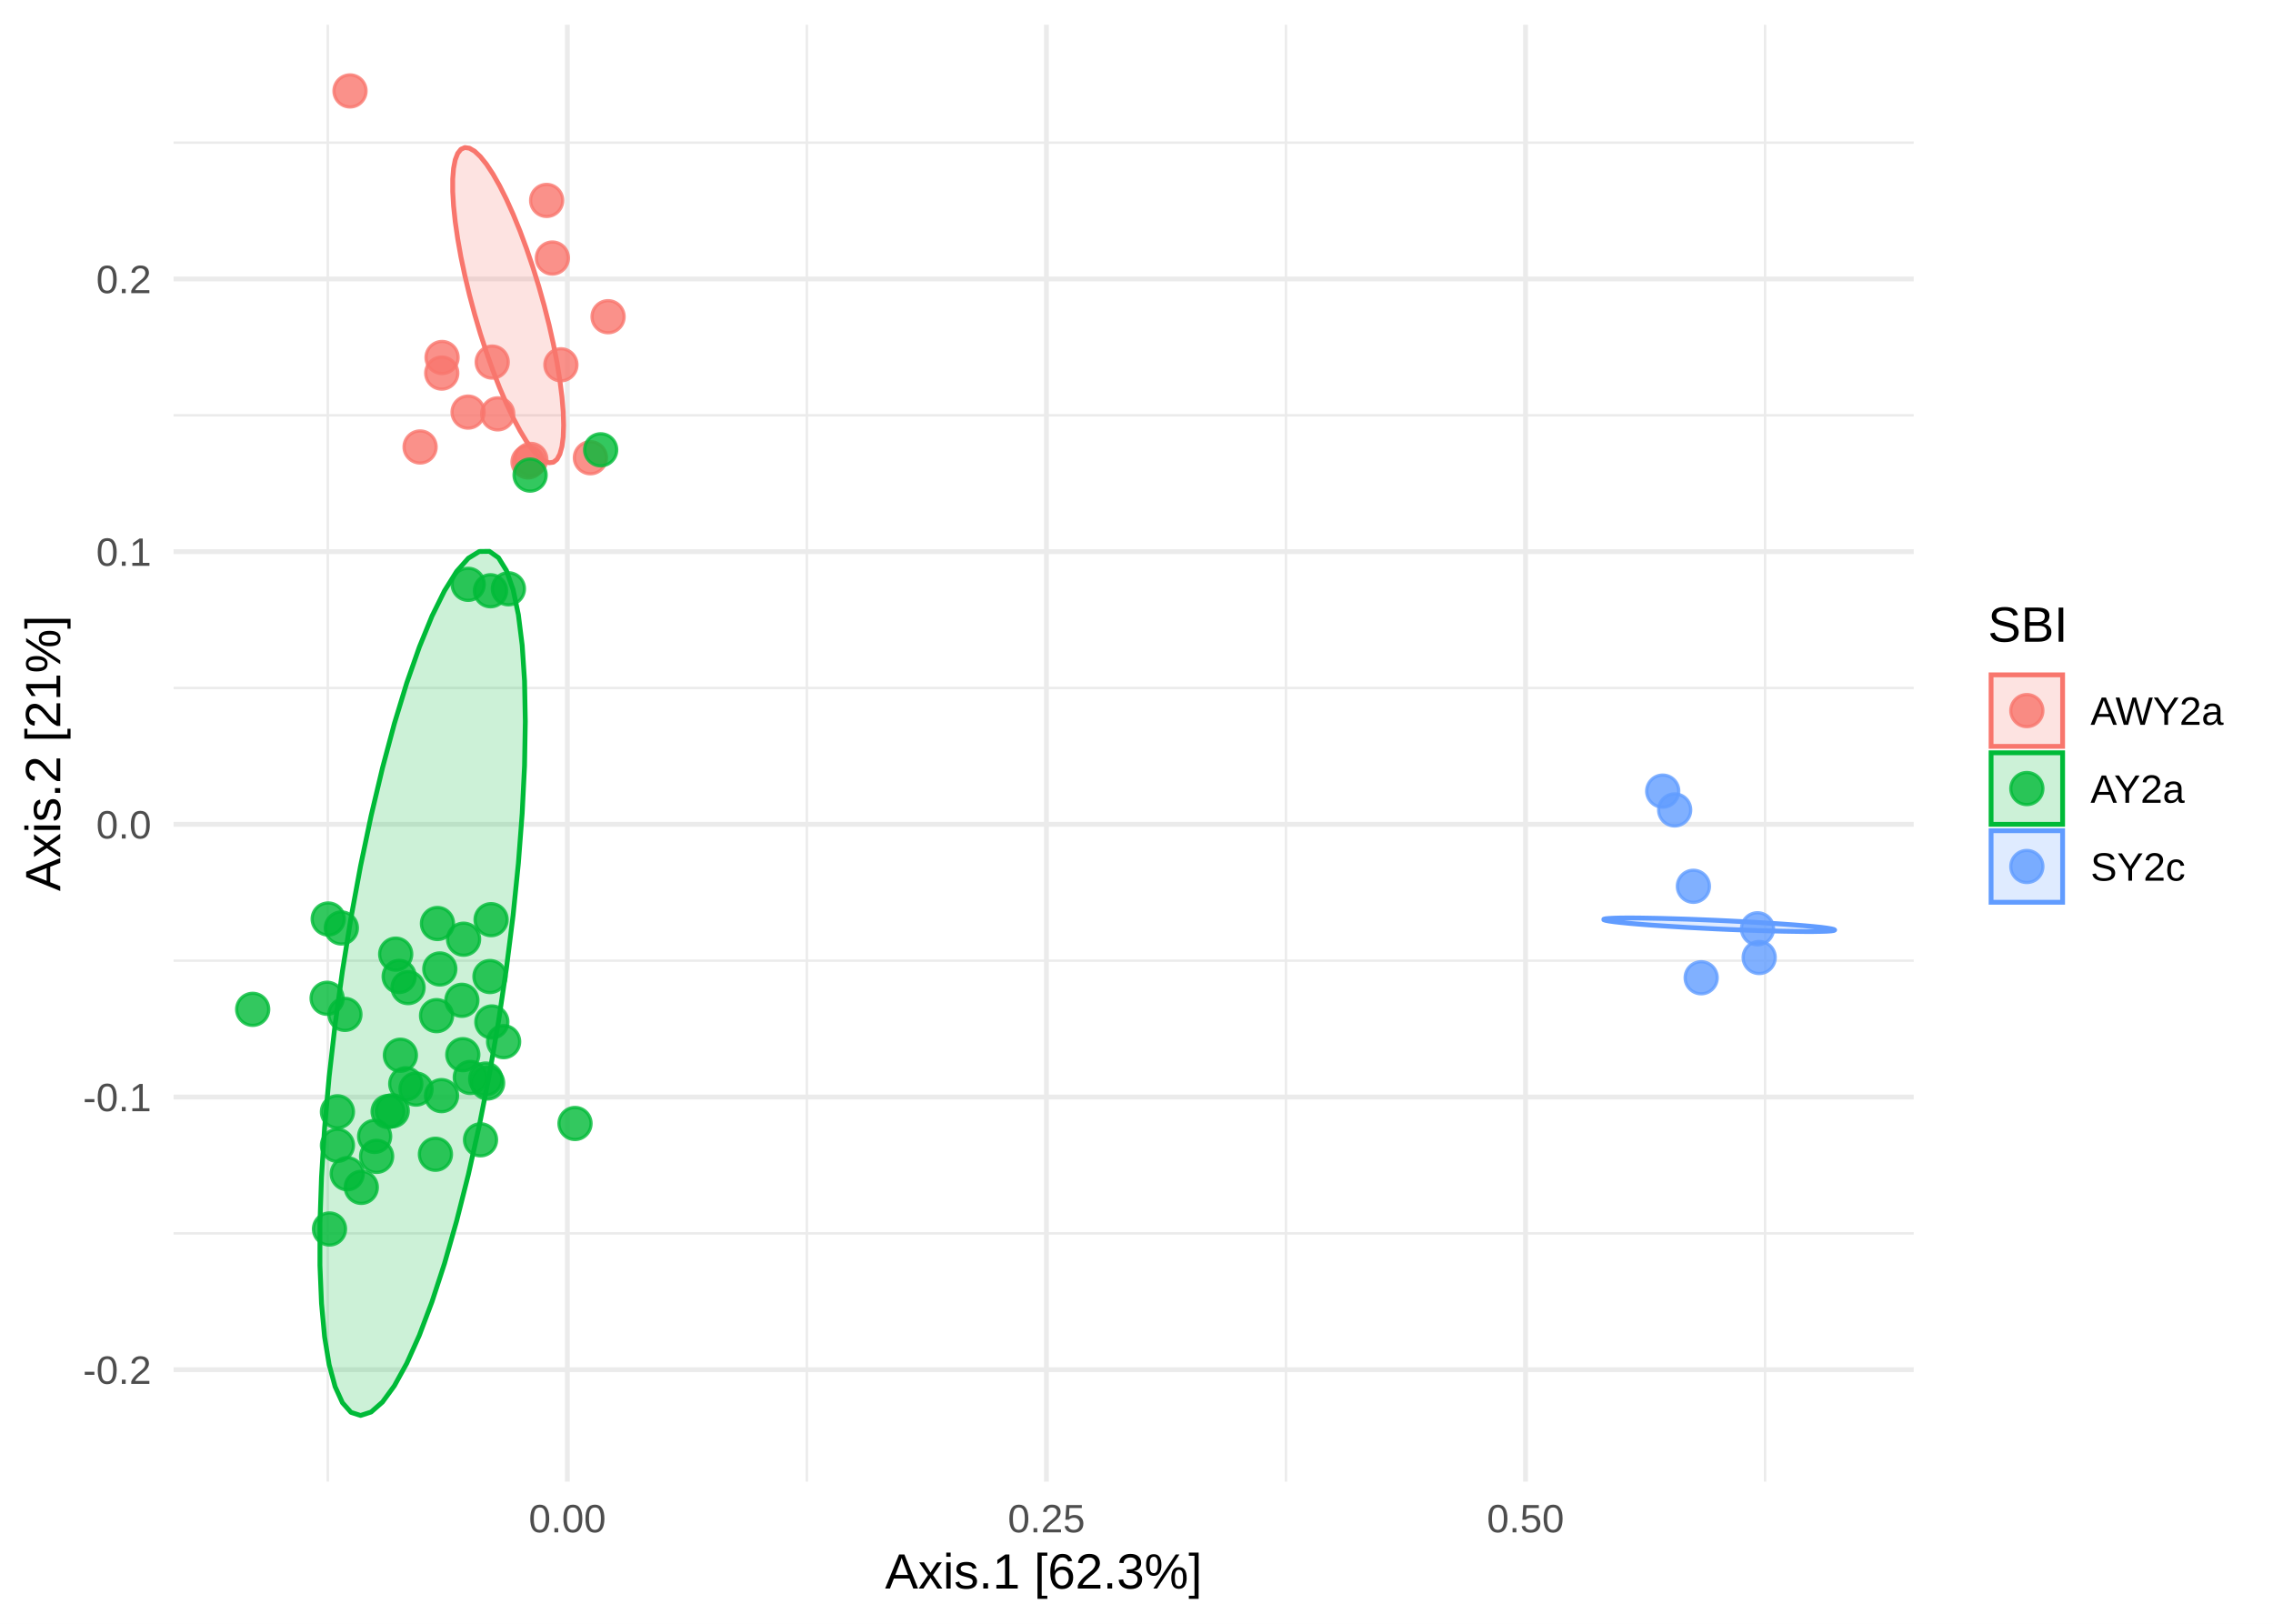
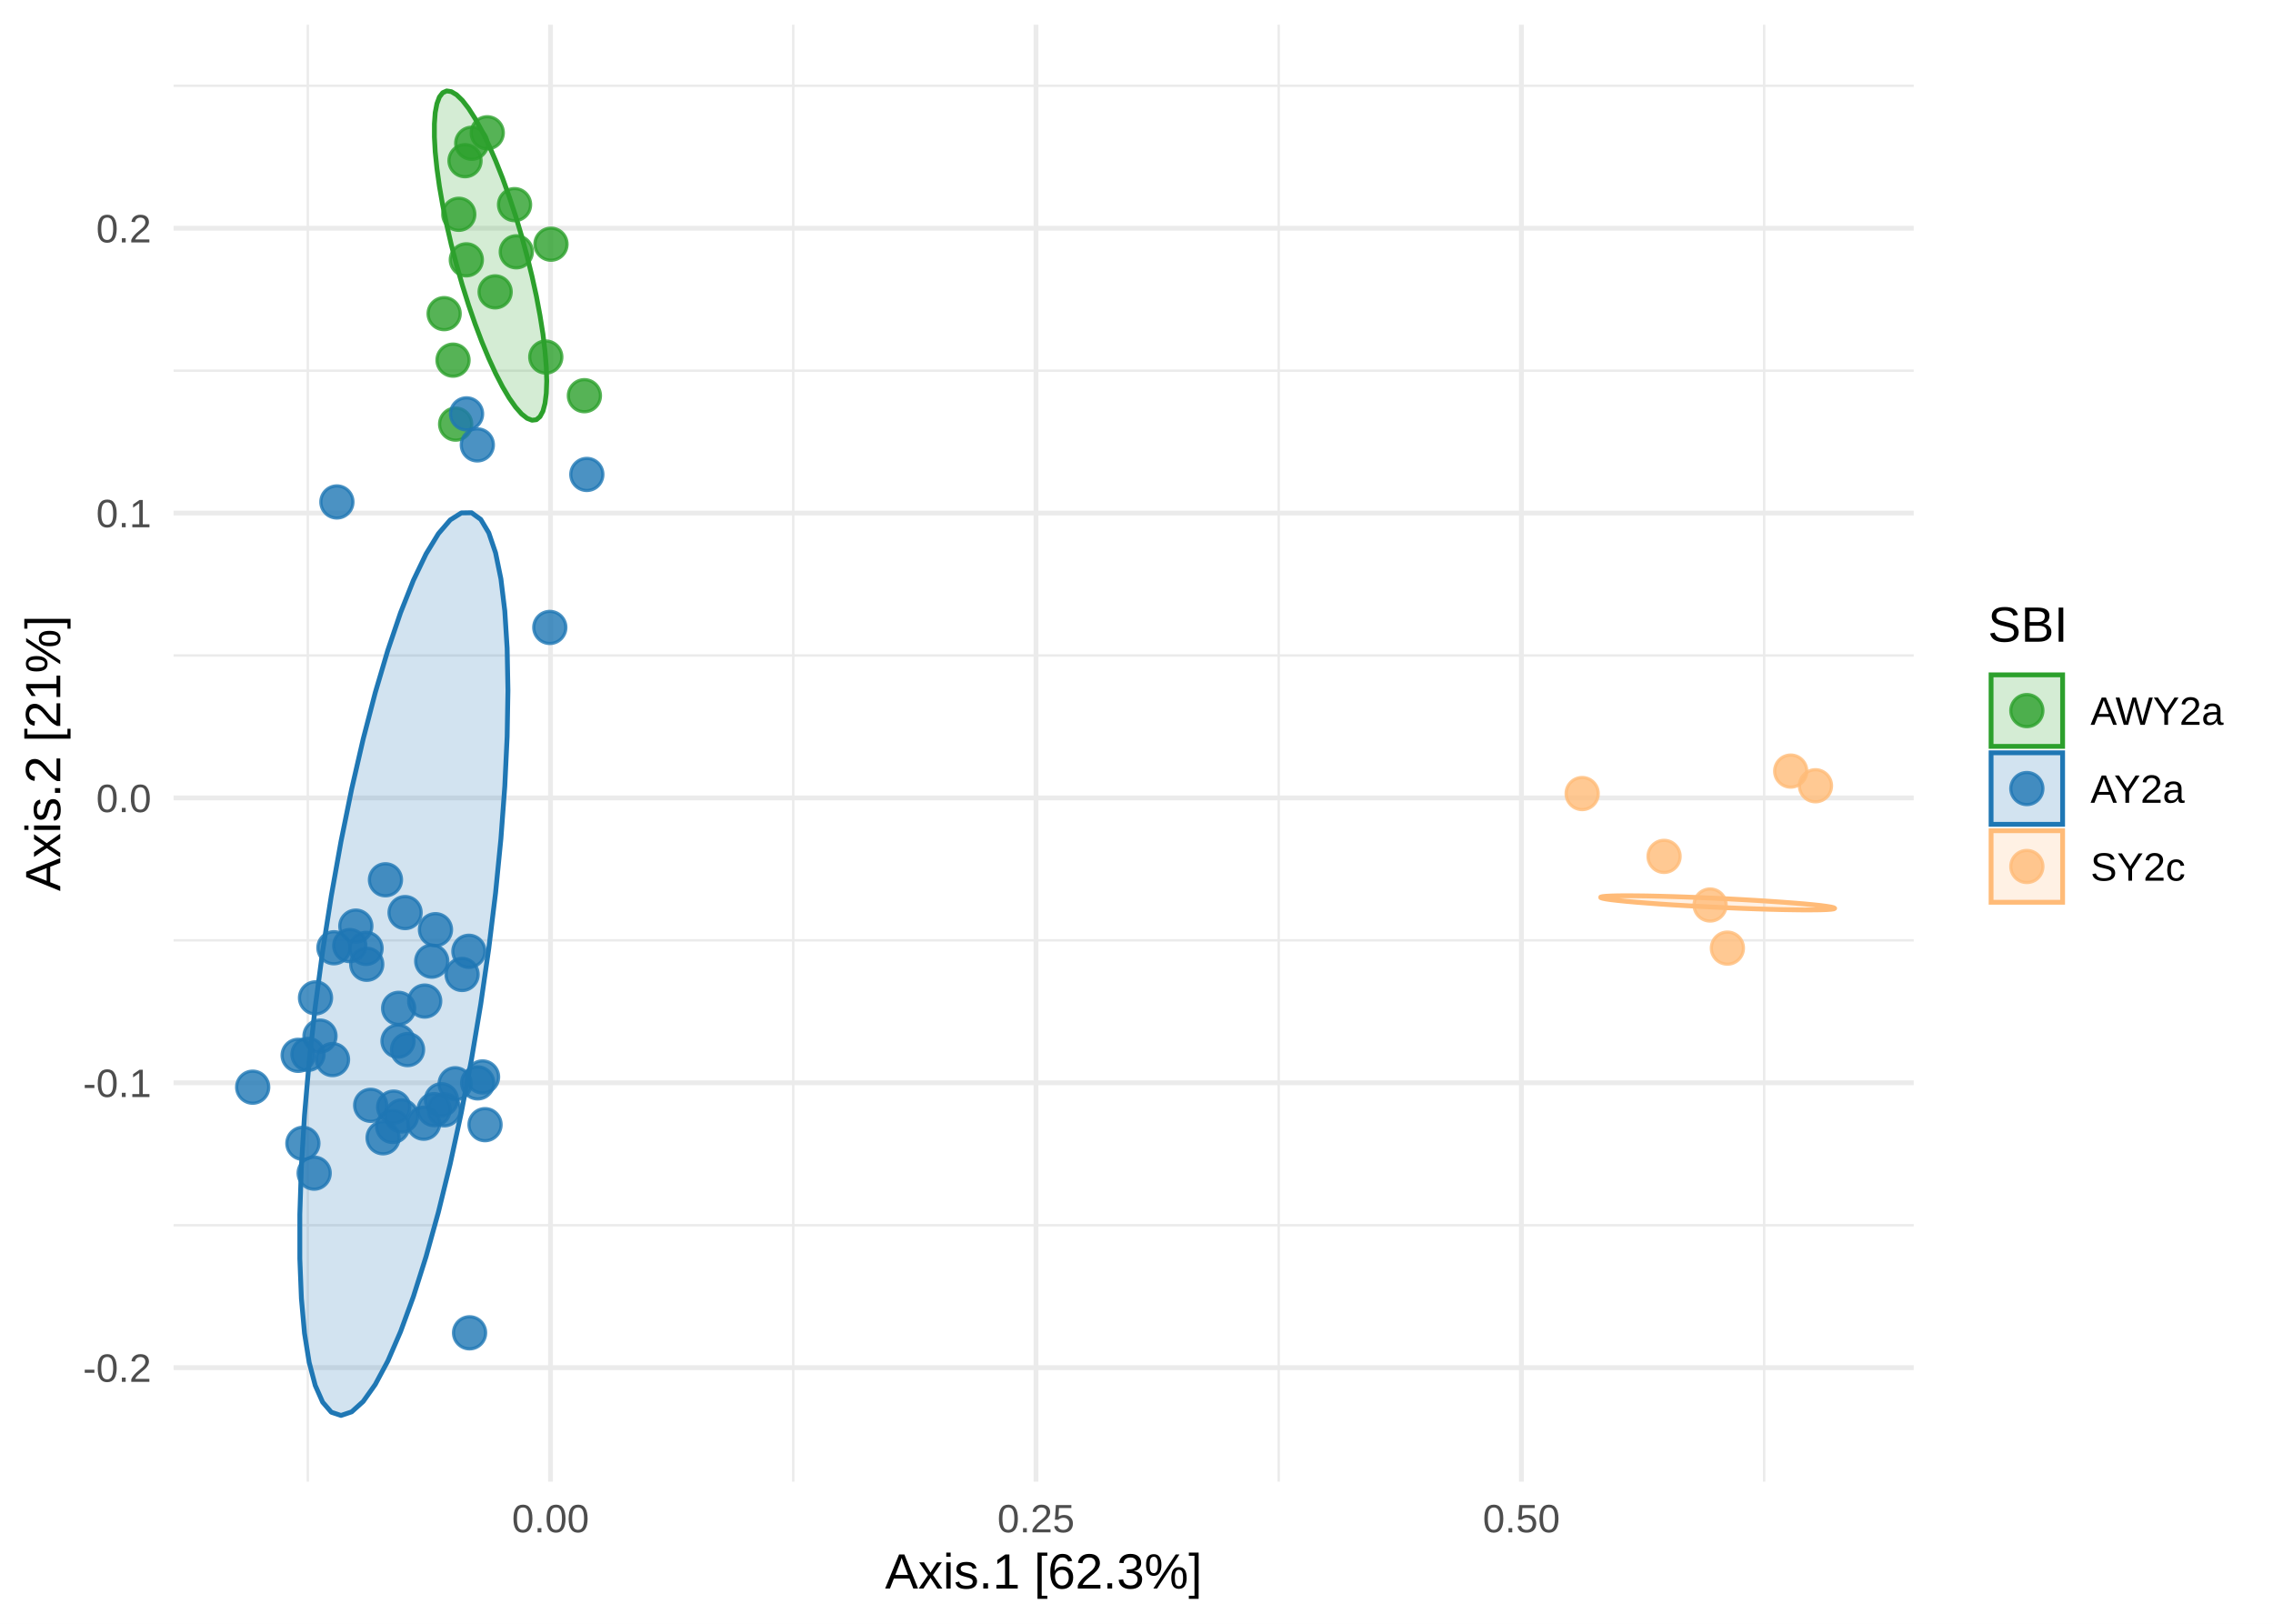
<svg xmlns="http://www.w3.org/2000/svg" width="504.00pt" height="360.00pt" viewBox="0 0 504.00 360.00">
  <g class="svglite">
    <defs>
      <style type="text/css">
    .svglite line, .svglite polyline, .svglite polygon, .svglite path, .svglite rect, .svglite circle {
      fill: none;
      stroke: #000000;
      stroke-linecap: round;
      stroke-linejoin: round;
      stroke-miterlimit: 10.00;
    }
    .svglite text {
      white-space: pre;
    }
    .svglite g.glyphgroup path {
      fill: inherit;
      stroke: none;
    }
  </style>
    </defs>
    <rect width="100%" height="100%" style="stroke: none; fill: #FFFFFF;" />
    <defs>
      <clipPath id="cpMC4wMHw1MDQuMDB8MC4wMHwzNjAuMDA=">
        <rect x="0.00" y="0.00" width="504.00" height="360.00" />
      </clipPath>
    </defs>
    <g clip-path="url(#cpMC4wMHw1MDQuMDB8MC4wMHwzNjAuMDA=)">
      <rect x="0.00" y="0.00" width="504.00" height="360.00" style="stroke-width: 1.07; stroke: none; fill: #FFFFFF;" />
    </g>
    <defs>
      <clipPath id="cpMzguNDl8NDI0LjM0fDUuNDh8MzI4LjUw">
        <rect x="38.49" y="5.48" width="385.86" height="323.02" />
      </clipPath>
    </defs>
    <g clip-path="url(#cpMzguNDl8NDI0LjM0fDUuNDh8MzI4LjUw)">
-       <polyline points="38.49,273.45 424.34,273.45 " style="stroke-width: 0.53; stroke: #EBEBEB; stroke-linecap: butt;" />
-       <polyline points="38.49,212.99 424.34,212.99 " style="stroke-width: 0.53; stroke: #EBEBEB; stroke-linecap: butt;" />
-       <polyline points="38.49,152.53 424.34,152.53 " style="stroke-width: 0.53; stroke: #EBEBEB; stroke-linecap: butt;" />
-       <polyline points="38.49,92.08 424.34,92.08 " style="stroke-width: 0.53; stroke: #EBEBEB; stroke-linecap: butt;" />
-       <polyline points="38.49,31.62 424.34,31.62 " style="stroke-width: 0.53; stroke: #EBEBEB; stroke-linecap: butt;" />
-       <polyline points="72.68,328.50 72.68,5.48 " style="stroke-width: 0.53; stroke: #EBEBEB; stroke-linecap: butt;" />
-       <polyline points="178.91,328.50 178.91,5.48 " style="stroke-width: 0.53; stroke: #EBEBEB; stroke-linecap: butt;" />
-       <polyline points="285.14,328.50 285.14,5.48 " style="stroke-width: 0.53; stroke: #EBEBEB; stroke-linecap: butt;" />
-       <polyline points="391.37,328.50 391.37,5.48 " style="stroke-width: 0.53; stroke: #EBEBEB; stroke-linecap: butt;" />
-       <polyline points="38.49,303.67 424.34,303.67 " style="stroke-width: 1.07; stroke: #EBEBEB; stroke-linecap: butt;" />
-       <polyline points="38.49,243.22 424.34,243.22 " style="stroke-width: 1.07; stroke: #EBEBEB; stroke-linecap: butt;" />
-       <polyline points="38.49,182.76 424.34,182.76 " style="stroke-width: 1.07; stroke: #EBEBEB; stroke-linecap: butt;" />
-       <polyline points="38.49,122.30 424.34,122.30 " style="stroke-width: 1.07; stroke: #EBEBEB; stroke-linecap: butt;" />
-       <polyline points="38.49,61.85 424.34,61.85 " style="stroke-width: 1.07; stroke: #EBEBEB; stroke-linecap: butt;" />
-       <polyline points="125.80,328.50 125.80,5.48 " style="stroke-width: 1.07; stroke: #EBEBEB; stroke-linecap: butt;" />
-       <polyline points="232.03,328.50 232.03,5.48 " style="stroke-width: 1.07; stroke: #EBEBEB; stroke-linecap: butt;" />
-       <polyline points="338.26,328.50 338.26,5.48 " style="stroke-width: 1.07; stroke: #EBEBEB; stroke-linecap: butt;" />
-       <circle cx="97.95" cy="82.72" r="3.56" style="stroke-width: 0.71; stroke: #F8766D; stroke-opacity: 0.80; fill: #F8766D; fill-opacity: 0.80;" />
-       <circle cx="88.51" cy="216.49" r="3.56" style="stroke-width: 0.71; stroke: #00BA38; stroke-opacity: 0.80; fill: #00BA38; fill-opacity: 0.80;" />
-       <circle cx="74.82" cy="253.94" r="3.56" style="stroke-width: 0.71; stroke: #00BA38; stroke-opacity: 0.80; fill: #00BA38; fill-opacity: 0.80;" />
-       <circle cx="89.97" cy="240.29" r="3.56" style="stroke-width: 0.71; stroke: #00BA38; stroke-opacity: 0.80; fill: #00BA38; fill-opacity: 0.80;" />
-       <circle cx="72.77" cy="203.75" r="3.56" style="stroke-width: 0.71; stroke: #00BA38; stroke-opacity: 0.80; fill: #00BA38; fill-opacity: 0.80;" />
-       <circle cx="90.48" cy="218.96" r="3.56" style="stroke-width: 0.71; stroke: #00BA38; stroke-opacity: 0.80; fill: #00BA38; fill-opacity: 0.80;" />
-       <circle cx="93.15" cy="99.10" r="3.56" style="stroke-width: 0.71; stroke: #F8766D; stroke-opacity: 0.80; fill: #F8766D; fill-opacity: 0.80;" />
-       <circle cx="92.25" cy="241.46" r="3.56" style="stroke-width: 0.71; stroke: #00BA38; stroke-opacity: 0.80; fill: #00BA38; fill-opacity: 0.80;" />
-       <circle cx="111.67" cy="230.95" r="3.56" style="stroke-width: 0.71; stroke: #00BA38; stroke-opacity: 0.80; fill: #00BA38; fill-opacity: 0.80;" />
-       <circle cx="83.07" cy="251.95" r="3.56" style="stroke-width: 0.71; stroke: #00BA38; stroke-opacity: 0.80; fill: #00BA38; fill-opacity: 0.80;" />
-       <circle cx="109.14" cy="80.28" r="3.56" style="stroke-width: 0.71; stroke: #F8766D; stroke-opacity: 0.80; fill: #F8766D; fill-opacity: 0.80;" />
-       <circle cx="77.61" cy="20.16" r="3.56" style="stroke-width: 0.71; stroke: #F8766D; stroke-opacity: 0.80; fill: #F8766D; fill-opacity: 0.80;" />
-       <circle cx="122.48" cy="57.21" r="3.56" style="stroke-width: 0.71; stroke: #F8766D; stroke-opacity: 0.80; fill: #F8766D; fill-opacity: 0.80;" />
-       <circle cx="110.36" cy="91.76" r="3.56" style="stroke-width: 0.71; stroke: #F8766D; stroke-opacity: 0.80; fill: #F8766D; fill-opacity: 0.80;" />
-       <circle cx="130.91" cy="101.49" r="3.56" style="stroke-width: 0.71; stroke: #F8766D; stroke-opacity: 0.80; fill: #F8766D; fill-opacity: 0.80;" />
-       <circle cx="121.21" cy="44.44" r="3.56" style="stroke-width: 0.71; stroke: #F8766D; stroke-opacity: 0.80; fill: #F8766D; fill-opacity: 0.80;" />
-       <circle cx="134.83" cy="70.22" r="3.56" style="stroke-width: 0.71; stroke: #F8766D; stroke-opacity: 0.80; fill: #F8766D; fill-opacity: 0.80;" />
-       <circle cx="103.79" cy="91.37" r="3.56" style="stroke-width: 0.71; stroke: #F8766D; stroke-opacity: 0.80; fill: #F8766D; fill-opacity: 0.80;" />
-       <circle cx="97.90" cy="242.91" r="3.56" style="stroke-width: 0.71; stroke: #00BA38; stroke-opacity: 0.80; fill: #00BA38; fill-opacity: 0.80;" />
-       <circle cx="117.08" cy="102.41" r="3.56" style="stroke-width: 0.71; stroke: #F8766D; stroke-opacity: 0.80; fill: #F8766D; fill-opacity: 0.80;" />
-       <circle cx="104.28" cy="238.88" r="3.56" style="stroke-width: 0.71; stroke: #00BA38; stroke-opacity: 0.80; fill: #00BA38; fill-opacity: 0.80;" />
-       <circle cx="86.97" cy="246.28" r="3.56" style="stroke-width: 0.71; stroke: #00BA38; stroke-opacity: 0.80; fill: #00BA38; fill-opacity: 0.80;" />
-       <circle cx="80.11" cy="263.25" r="3.56" style="stroke-width: 0.71; stroke: #00BA38; stroke-opacity: 0.80; fill: #00BA38; fill-opacity: 0.80;" />
-       <circle cx="56.03" cy="223.78" r="3.56" style="stroke-width: 0.71; stroke: #00BA38; stroke-opacity: 0.80; fill: #00BA38; fill-opacity: 0.80;" />
-       <circle cx="83.51" cy="256.38" r="3.56" style="stroke-width: 0.71; stroke: #00BA38; stroke-opacity: 0.80; fill: #00BA38; fill-opacity: 0.80;" />
-       <circle cx="107.70" cy="239.24" r="3.56" style="stroke-width: 0.71; stroke: #00BA38; stroke-opacity: 0.80; fill: #00BA38; fill-opacity: 0.80;" />
-       <circle cx="97.52" cy="214.83" r="3.56" style="stroke-width: 0.71; stroke: #00BA38; stroke-opacity: 0.80; fill: #00BA38; fill-opacity: 0.80;" />
-       <circle cx="106.55" cy="252.71" r="3.56" style="stroke-width: 0.71; stroke: #00BA38; stroke-opacity: 0.80; fill: #00BA38; fill-opacity: 0.80;" />
-       <circle cx="87.74" cy="211.54" r="3.56" style="stroke-width: 0.71; stroke: #00BA38; stroke-opacity: 0.80; fill: #00BA38; fill-opacity: 0.80;" />
-       <circle cx="117.70" cy="101.86" r="3.56" style="stroke-width: 0.71; stroke: #F8766D; stroke-opacity: 0.80; fill: #F8766D; fill-opacity: 0.80;" />
-       <circle cx="75.69" cy="205.74" r="3.56" style="stroke-width: 0.71; stroke: #00BA38; stroke-opacity: 0.80; fill: #00BA38; fill-opacity: 0.80;" />
-       <circle cx="102.62" cy="233.83" r="3.56" style="stroke-width: 0.71; stroke: #00BA38; stroke-opacity: 0.80; fill: #00BA38; fill-opacity: 0.80;" />
-       <circle cx="76.99" cy="260.23" r="3.56" style="stroke-width: 0.71; stroke: #00BA38; stroke-opacity: 0.80; fill: #00BA38; fill-opacity: 0.80;" />
-       <circle cx="127.50" cy="249.09" r="3.56" style="stroke-width: 0.71; stroke: #00BA38; stroke-opacity: 0.80; fill: #00BA38; fill-opacity: 0.80;" />
-       <circle cx="86.06" cy="246.44" r="3.56" style="stroke-width: 0.71; stroke: #00BA38; stroke-opacity: 0.80; fill: #00BA38; fill-opacity: 0.80;" />
-       <circle cx="102.79" cy="208.23" r="3.56" style="stroke-width: 0.71; stroke: #00BA38; stroke-opacity: 0.80; fill: #00BA38; fill-opacity: 0.80;" />
-       <circle cx="73.06" cy="272.48" r="3.56" style="stroke-width: 0.71; stroke: #00BA38; stroke-opacity: 0.80; fill: #00BA38; fill-opacity: 0.80;" />
-       <circle cx="124.37" cy="80.88" r="3.56" style="stroke-width: 0.71; stroke: #F8766D; stroke-opacity: 0.80; fill: #F8766D; fill-opacity: 0.80;" />
-       <circle cx="133.19" cy="99.73" r="3.56" style="stroke-width: 0.71; stroke: #00BA38; stroke-opacity: 0.80; fill: #00BA38; fill-opacity: 0.80;" />
-       <circle cx="103.81" cy="129.55" r="3.56" style="stroke-width: 0.71; stroke: #00BA38; stroke-opacity: 0.80; fill: #00BA38; fill-opacity: 0.80;" />
-       <circle cx="117.54" cy="105.33" r="3.56" style="stroke-width: 0.71; stroke: #00BA38; stroke-opacity: 0.80; fill: #00BA38; fill-opacity: 0.80;" />
-       <circle cx="108.76" cy="130.98" r="3.56" style="stroke-width: 0.71; stroke: #00BA38; stroke-opacity: 0.80; fill: #00BA38; fill-opacity: 0.80;" />
-       <circle cx="389.70" cy="205.92" r="3.56" style="stroke-width: 0.71; stroke: #619CFF; stroke-opacity: 0.80; fill: #619CFF; fill-opacity: 0.80;" />
-       <circle cx="112.73" cy="130.54" r="3.56" style="stroke-width: 0.71; stroke: #00BA38; stroke-opacity: 0.80; fill: #00BA38; fill-opacity: 0.80;" />
-       <circle cx="108.89" cy="203.90" r="3.56" style="stroke-width: 0.71; stroke: #00BA38; stroke-opacity: 0.80; fill: #00BA38; fill-opacity: 0.80;" />
-       <circle cx="377.21" cy="216.78" r="3.56" style="stroke-width: 0.71; stroke: #619CFF; stroke-opacity: 0.80; fill: #619CFF; fill-opacity: 0.80;" />
-       <circle cx="371.33" cy="179.57" r="3.56" style="stroke-width: 0.71; stroke: #619CFF; stroke-opacity: 0.80; fill: #619CFF; fill-opacity: 0.80;" />
-       <circle cx="368.68" cy="175.40" r="3.56" style="stroke-width: 0.71; stroke: #619CFF; stroke-opacity: 0.80; fill: #619CFF; fill-opacity: 0.80;" />
-       <circle cx="390.07" cy="212.29" r="3.56" style="stroke-width: 0.71; stroke: #619CFF; stroke-opacity: 0.80; fill: #619CFF; fill-opacity: 0.80;" />
-       <circle cx="375.48" cy="196.50" r="3.56" style="stroke-width: 0.71; stroke: #619CFF; stroke-opacity: 0.80; fill: #619CFF; fill-opacity: 0.80;" />
-       <circle cx="74.82" cy="246.50" r="3.56" style="stroke-width: 0.71; stroke: #00BA38; stroke-opacity: 0.80; fill: #00BA38; fill-opacity: 0.80;" />
-       <circle cx="102.41" cy="221.78" r="3.56" style="stroke-width: 0.71; stroke: #00BA38; stroke-opacity: 0.80; fill: #00BA38; fill-opacity: 0.80;" />
-       <circle cx="109.06" cy="226.58" r="3.56" style="stroke-width: 0.71; stroke: #00BA38; stroke-opacity: 0.80; fill: #00BA38; fill-opacity: 0.80;" />
-       <circle cx="97.00" cy="204.75" r="3.56" style="stroke-width: 0.71; stroke: #00BA38; stroke-opacity: 0.80; fill: #00BA38; fill-opacity: 0.80;" />
-       <circle cx="108.64" cy="216.51" r="3.56" style="stroke-width: 0.71; stroke: #00BA38; stroke-opacity: 0.80; fill: #00BA38; fill-opacity: 0.80;" />
-       <circle cx="72.53" cy="221.33" r="3.56" style="stroke-width: 0.71; stroke: #00BA38; stroke-opacity: 0.80; fill: #00BA38; fill-opacity: 0.80;" />
-       <circle cx="108.12" cy="240.11" r="3.56" style="stroke-width: 0.71; stroke: #00BA38; stroke-opacity: 0.80; fill: #00BA38; fill-opacity: 0.80;" />
-       <circle cx="96.80" cy="225.18" r="3.56" style="stroke-width: 0.71; stroke: #00BA38; stroke-opacity: 0.80; fill: #00BA38; fill-opacity: 0.80;" />
-       <circle cx="96.55" cy="255.91" r="3.56" style="stroke-width: 0.71; stroke: #00BA38; stroke-opacity: 0.80; fill: #00BA38; fill-opacity: 0.80;" />
-       <circle cx="88.78" cy="233.95" r="3.56" style="stroke-width: 0.71; stroke: #00BA38; stroke-opacity: 0.80; fill: #00BA38; fill-opacity: 0.80;" />
-       <circle cx="98.02" cy="79.26" r="3.56" style="stroke-width: 0.71; stroke: #F8766D; stroke-opacity: 0.80; fill: #F8766D; fill-opacity: 0.80;" />
-       <circle cx="76.48" cy="224.90" r="3.56" style="stroke-width: 0.71; stroke: #00BA38; stroke-opacity: 0.80; fill: #00BA38; fill-opacity: 0.80;" />
-       <polygon points="124.97,94.28 124.88,91.30 124.60,87.95 124.14,84.30 123.51,80.39 122.71,76.30 121.76,72.07 120.67,67.77 119.46,63.47 118.15,59.24 116.75,55.13 115.30,51.22 113.80,47.55 112.29,44.19 110.78,41.18 109.30,38.58 107.87,36.41 106.51,34.72 105.25,33.53 104.10,32.86 103.08,32.71 102.20,33.10 101.49,34.00 100.94,35.42 100.57,37.33 100.38,39.69 100.38,42.48 100.57,45.66 100.94,49.16 101.49,52.95 102.20,56.96 103.08,61.13 104.10,65.40 105.25,69.70 106.51,73.98 107.87,78.15 109.30,82.17 110.78,85.97 112.29,89.49 113.80,92.68 115.30,95.49 116.75,97.88 118.15,99.81 119.46,101.26 120.67,102.19 121.76,102.60 122.71,102.48 123.51,101.84 124.14,100.67 124.60,99.01 124.88,96.87 124.97,94.28 " style="stroke-width: 1.07; stroke: #F8766D; stroke-linecap: butt; fill: #F8766D; fill-opacity: 0.20;" />
-       <polygon points="116.48,159.93 116.31,150.99 115.79,143.07 114.94,136.28 113.77,130.72 112.29,126.49 110.53,123.65 108.52,122.24 106.28,122.27 103.85,123.76 101.26,126.67 98.57,130.97 95.79,136.59 92.99,143.44 90.19,151.42 87.45,160.40 84.81,170.26 82.29,180.85 79.95,191.99 77.82,203.53 75.93,215.29 74.31,227.09 72.98,238.74 71.97,250.09 71.29,260.94 70.94,271.15 70.94,280.55 71.29,289.00 71.97,296.37 72.98,302.55 74.31,307.45 75.93,311.00 77.82,313.13 79.95,313.82 82.29,313.06 84.81,310.85 87.45,307.24 90.19,302.27 92.99,296.03 95.79,288.60 98.57,280.10 101.26,270.66 103.85,260.42 106.28,249.53 108.52,238.17 110.53,226.50 112.29,214.70 113.77,202.95 114.94,191.43 115.79,180.30 116.31,169.75 116.48,159.93 " style="stroke-width: 1.07; stroke: #00BA38; stroke-linecap: butt; fill: #00BA38; fill-opacity: 0.20;" />
-       <polygon points="406.80,206.19 406.61,206.07 406.03,205.93 405.07,205.77 403.76,205.60 402.10,205.43 400.12,205.25 397.86,205.06 395.34,204.88 392.61,204.70 389.70,204.52 386.67,204.35 383.56,204.19 380.40,204.04 377.26,203.91 374.18,203.79 371.21,203.70 368.39,203.62 365.76,203.57 363.36,203.53 361.24,203.52 359.42,203.53 357.92,203.57 356.79,203.63 356.02,203.70 355.63,203.80 355.63,203.92 356.02,204.05 356.79,204.20 357.92,204.36 359.42,204.53 361.24,204.71 363.36,204.89 365.76,205.08 368.39,205.26 371.21,205.44 374.18,205.62 377.26,205.78 380.40,205.94 383.56,206.08 386.67,206.20 389.70,206.31 392.61,206.39 395.34,206.46 397.86,206.50 400.12,206.53 402.10,206.53 403.76,206.50 405.07,206.46 406.03,206.39 406.61,206.30 406.80,206.19 " style="stroke-width: 1.07; stroke: #619CFF; stroke-linecap: butt; fill: #619CFF; fill-opacity: 0.20;" />
+       <polyline points="38.49,271.64 424.34,271.64 " style="stroke-width: 0.53; stroke: #EBEBEB; stroke-linecap: butt;" />
+       <polyline points="38.49,208.49 424.34,208.49 " style="stroke-width: 0.53; stroke: #EBEBEB; stroke-linecap: butt;" />
+       <polyline points="38.49,145.33 424.34,145.33 " style="stroke-width: 0.53; stroke: #EBEBEB; stroke-linecap: butt;" />
+       <polyline points="38.49,82.18 424.34,82.18 " style="stroke-width: 0.53; stroke: #EBEBEB; stroke-linecap: butt;" />
+       <polyline points="38.49,19.02 424.34,19.02 " style="stroke-width: 0.53; stroke: #EBEBEB; stroke-linecap: butt;" />
+       <polyline points="68.25,328.50 68.25,5.48 " style="stroke-width: 0.53; stroke: #EBEBEB; stroke-linecap: butt;" />
+       <polyline points="175.89,328.50 175.89,5.48 " style="stroke-width: 0.53; stroke: #EBEBEB; stroke-linecap: butt;" />
+       <polyline points="283.53,328.50 283.53,5.48 " style="stroke-width: 0.53; stroke: #EBEBEB; stroke-linecap: butt;" />
+       <polyline points="391.17,328.50 391.17,5.48 " style="stroke-width: 0.53; stroke: #EBEBEB; stroke-linecap: butt;" />
+       <polyline points="38.49,303.22 424.34,303.22 " style="stroke-width: 1.07; stroke: #EBEBEB; stroke-linecap: butt;" />
+       <polyline points="38.49,240.07 424.34,240.07 " style="stroke-width: 1.07; stroke: #EBEBEB; stroke-linecap: butt;" />
+       <polyline points="38.49,176.91 424.34,176.91 " style="stroke-width: 1.07; stroke: #EBEBEB; stroke-linecap: butt;" />
+       <polyline points="38.49,113.75 424.34,113.75 " style="stroke-width: 1.07; stroke: #EBEBEB; stroke-linecap: butt;" />
+       <polyline points="38.49,50.60 424.34,50.60 " style="stroke-width: 1.07; stroke: #EBEBEB; stroke-linecap: butt;" />
+       <polyline points="122.07,328.50 122.07,5.48 " style="stroke-width: 1.07; stroke: #EBEBEB; stroke-linecap: butt;" />
+       <polyline points="229.71,328.50 229.71,5.48 " style="stroke-width: 1.07; stroke: #EBEBEB; stroke-linecap: butt;" />
+       <polyline points="337.35,328.50 337.35,5.48 " style="stroke-width: 1.07; stroke: #EBEBEB; stroke-linecap: butt;" />
+       <circle cx="121.02" cy="79.16" r="3.56" style="stroke-width: 0.71; stroke: #2CA02C; stroke-opacity: 0.80; fill: #2CA02C; fill-opacity: 0.80;" />
+       <circle cx="78.90" cy="205.33" r="3.56" style="stroke-width: 0.71; stroke: #1F77B4; stroke-opacity: 0.80; fill: #1F77B4; fill-opacity: 0.80;" />
+       <circle cx="68.29" cy="233.76" r="3.56" style="stroke-width: 0.71; stroke: #1F77B4; stroke-opacity: 0.80; fill: #1F77B4; fill-opacity: 0.80;" />
+       <circle cx="93.95" cy="249.03" r="3.56" style="stroke-width: 0.71; stroke: #1F77B4; stroke-opacity: 0.80; fill: #1F77B4; fill-opacity: 0.80;" />
+       <circle cx="85.47" cy="195.06" r="3.56" style="stroke-width: 0.71; stroke: #1F77B4; stroke-opacity: 0.80; fill: #1F77B4; fill-opacity: 0.80;" />
+       <circle cx="89.05" cy="247.43" r="3.56" style="stroke-width: 0.71; stroke: #1F77B4; stroke-opacity: 0.80; fill: #1F77B4; fill-opacity: 0.80;" />
+       <circle cx="129.58" cy="87.73" r="3.56" style="stroke-width: 0.71; stroke: #2CA02C; stroke-opacity: 0.80; fill: #2CA02C; fill-opacity: 0.80;" />
+       <circle cx="81.17" cy="210.27" r="3.56" style="stroke-width: 0.71; stroke: #1F77B4; stroke-opacity: 0.80; fill: #1F77B4; fill-opacity: 0.80;" />
+       <circle cx="82.19" cy="245.06" r="3.56" style="stroke-width: 0.71; stroke: #1F77B4; stroke-opacity: 0.80; fill: #1F77B4; fill-opacity: 0.80;" />
+       <circle cx="94.17" cy="221.95" r="3.56" style="stroke-width: 0.71; stroke: #1F77B4; stroke-opacity: 0.80; fill: #1F77B4; fill-opacity: 0.80;" />
+       <circle cx="114.09" cy="45.37" r="3.56" style="stroke-width: 0.71; stroke: #2CA02C; stroke-opacity: 0.80; fill: #2CA02C; fill-opacity: 0.80;" />
+       <circle cx="103.11" cy="35.63" r="3.56" style="stroke-width: 0.71; stroke: #2CA02C; stroke-opacity: 0.80; fill: #2CA02C; fill-opacity: 0.80;" />
+       <circle cx="109.79" cy="64.71" r="3.56" style="stroke-width: 0.71; stroke: #2CA02C; stroke-opacity: 0.80; fill: #2CA02C; fill-opacity: 0.80;" />
+       <circle cx="104.60" cy="31.76" r="3.56" style="stroke-width: 0.71; stroke: #2CA02C; stroke-opacity: 0.80; fill: #2CA02C; fill-opacity: 0.80;" />
+       <circle cx="103.40" cy="57.61" r="3.56" style="stroke-width: 0.71; stroke: #2CA02C; stroke-opacity: 0.80; fill: #2CA02C; fill-opacity: 0.80;" />
+       <circle cx="101.73" cy="47.51" r="3.56" style="stroke-width: 0.71; stroke: #2CA02C; stroke-opacity: 0.80; fill: #2CA02C; fill-opacity: 0.80;" />
+       <circle cx="98.48" cy="69.54" r="3.56" style="stroke-width: 0.71; stroke: #2CA02C; stroke-opacity: 0.80; fill: #2CA02C; fill-opacity: 0.80;" />
+       <circle cx="108.04" cy="29.44" r="3.56" style="stroke-width: 0.71; stroke: #2CA02C; stroke-opacity: 0.80; fill: #2CA02C; fill-opacity: 0.80;" />
+       <circle cx="73.73" cy="234.92" r="3.56" style="stroke-width: 0.71; stroke: #1F77B4; stroke-opacity: 0.80; fill: #1F77B4; fill-opacity: 0.80;" />
+       <circle cx="101.03" cy="94.03" r="3.56" style="stroke-width: 0.71; stroke: #2CA02C; stroke-opacity: 0.80; fill: #2CA02C; fill-opacity: 0.80;" />
+       <circle cx="81.32" cy="213.79" r="3.56" style="stroke-width: 0.71; stroke: #1F77B4; stroke-opacity: 0.80; fill: #1F77B4; fill-opacity: 0.80;" />
+       <circle cx="100.92" cy="240.28" r="3.56" style="stroke-width: 0.71; stroke: #1F77B4; stroke-opacity: 0.80; fill: #1F77B4; fill-opacity: 0.80;" />
+       <circle cx="66.11" cy="233.98" r="3.56" style="stroke-width: 0.71; stroke: #1F77B4; stroke-opacity: 0.80; fill: #1F77B4; fill-opacity: 0.80;" />
+       <circle cx="56.03" cy="241.04" r="3.56" style="stroke-width: 0.71; stroke: #1F77B4; stroke-opacity: 0.80; fill: #1F77B4; fill-opacity: 0.80;" />
+       <circle cx="97.88" cy="243.83" r="3.56" style="stroke-width: 0.71; stroke: #1F77B4; stroke-opacity: 0.80; fill: #1F77B4; fill-opacity: 0.80;" />
+       <circle cx="96.56" cy="206.12" r="3.56" style="stroke-width: 0.71; stroke: #1F77B4; stroke-opacity: 0.80; fill: #1F77B4; fill-opacity: 0.80;" />
+       <circle cx="107.55" cy="249.35" r="3.56" style="stroke-width: 0.71; stroke: #1F77B4; stroke-opacity: 0.80; fill: #1F77B4; fill-opacity: 0.80;" />
+       <circle cx="102.46" cy="216.05" r="3.56" style="stroke-width: 0.71; stroke: #1F77B4; stroke-opacity: 0.80; fill: #1F77B4; fill-opacity: 0.80;" />
+       <circle cx="74.04" cy="210.13" r="3.56" style="stroke-width: 0.71; stroke: #1F77B4; stroke-opacity: 0.80; fill: #1F77B4; fill-opacity: 0.80;" />
+       <circle cx="100.45" cy="79.85" r="3.56" style="stroke-width: 0.71; stroke: #2CA02C; stroke-opacity: 0.80; fill: #2CA02C; fill-opacity: 0.80;" />
+       <circle cx="95.73" cy="213.10" r="3.56" style="stroke-width: 0.71; stroke: #1F77B4; stroke-opacity: 0.80; fill: #1F77B4; fill-opacity: 0.80;" />
+       <circle cx="107.00" cy="238.77" r="3.56" style="stroke-width: 0.71; stroke: #1F77B4; stroke-opacity: 0.80; fill: #1F77B4; fill-opacity: 0.80;" />
+       <circle cx="88.25" cy="230.82" r="3.56" style="stroke-width: 0.71; stroke: #1F77B4; stroke-opacity: 0.80; fill: #1F77B4; fill-opacity: 0.80;" />
+       <circle cx="105.92" cy="240.09" r="3.56" style="stroke-width: 0.71; stroke: #1F77B4; stroke-opacity: 0.80; fill: #1F77B4; fill-opacity: 0.80;" />
+       <circle cx="96.26" cy="246.02" r="3.56" style="stroke-width: 0.71; stroke: #1F77B4; stroke-opacity: 0.80; fill: #1F77B4; fill-opacity: 0.80;" />
+       <circle cx="89.82" cy="202.33" r="3.56" style="stroke-width: 0.71; stroke: #1F77B4; stroke-opacity: 0.80; fill: #1F77B4; fill-opacity: 0.80;" />
+       <circle cx="104.12" cy="295.50" r="3.56" style="stroke-width: 0.71; stroke: #1F77B4; stroke-opacity: 0.80; fill: #1F77B4; fill-opacity: 0.80;" />
+       <circle cx="122.17" cy="54.14" r="3.56" style="stroke-width: 0.71; stroke: #2CA02C; stroke-opacity: 0.80; fill: #2CA02C; fill-opacity: 0.80;" />
+       <circle cx="121.91" cy="139.11" r="3.56" style="stroke-width: 0.71; stroke: #1F77B4; stroke-opacity: 0.80; fill: #1F77B4; fill-opacity: 0.80;" />
+       <circle cx="74.70" cy="111.29" r="3.56" style="stroke-width: 0.71; stroke: #1F77B4; stroke-opacity: 0.80; fill: #1F77B4; fill-opacity: 0.80;" />
+       <circle cx="130.12" cy="105.19" r="3.56" style="stroke-width: 0.71; stroke: #1F77B4; stroke-opacity: 0.80; fill: #1F77B4; fill-opacity: 0.80;" />
+       <circle cx="103.45" cy="91.76" r="3.56" style="stroke-width: 0.71; stroke: #1F77B4; stroke-opacity: 0.80; fill: #1F77B4; fill-opacity: 0.80;" />
+       <circle cx="383.02" cy="210.21" r="3.56" style="stroke-width: 0.71; stroke: #FFBB78; stroke-opacity: 0.80; fill: #FFBB78; fill-opacity: 0.80;" />
+       <circle cx="105.84" cy="98.64" r="3.56" style="stroke-width: 0.71; stroke: #1F77B4; stroke-opacity: 0.80; fill: #1F77B4; fill-opacity: 0.80;" />
+       <circle cx="103.97" cy="210.91" r="3.56" style="stroke-width: 0.71; stroke: #1F77B4; stroke-opacity: 0.80; fill: #1F77B4; fill-opacity: 0.80;" />
+       <circle cx="350.82" cy="175.94" r="3.56" style="stroke-width: 0.71; stroke: #FFBB78; stroke-opacity: 0.80; fill: #FFBB78; fill-opacity: 0.80;" />
+       <circle cx="379.19" cy="200.65" r="3.56" style="stroke-width: 0.71; stroke: #FFBB78; stroke-opacity: 0.80; fill: #FFBB78; fill-opacity: 0.80;" />
+       <circle cx="368.98" cy="189.87" r="3.56" style="stroke-width: 0.71; stroke: #FFBB78; stroke-opacity: 0.80; fill: #FFBB78; fill-opacity: 0.80;" />
+       <circle cx="397.06" cy="170.96" r="3.56" style="stroke-width: 0.71; stroke: #FFBB78; stroke-opacity: 0.80; fill: #FFBB78; fill-opacity: 0.80;" />
+       <circle cx="402.55" cy="174.21" r="3.56" style="stroke-width: 0.71; stroke: #FFBB78; stroke-opacity: 0.80; fill: #FFBB78; fill-opacity: 0.80;" />
+       <circle cx="88.39" cy="223.56" r="3.56" style="stroke-width: 0.71; stroke: #1F77B4; stroke-opacity: 0.80; fill: #1F77B4; fill-opacity: 0.80;" />
+       <circle cx="87.29" cy="245.46" r="3.56" style="stroke-width: 0.71; stroke: #1F77B4; stroke-opacity: 0.80; fill: #1F77B4; fill-opacity: 0.80;" />
+       <circle cx="98.50" cy="246.06" r="3.56" style="stroke-width: 0.71; stroke: #1F77B4; stroke-opacity: 0.80; fill: #1F77B4; fill-opacity: 0.80;" />
+       <circle cx="87.07" cy="249.75" r="3.56" style="stroke-width: 0.71; stroke: #1F77B4; stroke-opacity: 0.80; fill: #1F77B4; fill-opacity: 0.80;" />
+       <circle cx="70.95" cy="229.71" r="3.56" style="stroke-width: 0.71; stroke: #1F77B4; stroke-opacity: 0.80; fill: #1F77B4; fill-opacity: 0.80;" />
+       <circle cx="77.56" cy="209.65" r="3.56" style="stroke-width: 0.71; stroke: #1F77B4; stroke-opacity: 0.80; fill: #1F77B4; fill-opacity: 0.80;" />
+       <circle cx="84.94" cy="252.26" r="3.56" style="stroke-width: 0.71; stroke: #1F77B4; stroke-opacity: 0.80; fill: #1F77B4; fill-opacity: 0.80;" />
+       <circle cx="69.66" cy="260.10" r="3.56" style="stroke-width: 0.71; stroke: #1F77B4; stroke-opacity: 0.80; fill: #1F77B4; fill-opacity: 0.80;" />
+       <circle cx="69.96" cy="221.24" r="3.56" style="stroke-width: 0.71; stroke: #1F77B4; stroke-opacity: 0.80; fill: #1F77B4; fill-opacity: 0.80;" />
+       <circle cx="67.16" cy="253.49" r="3.56" style="stroke-width: 0.71; stroke: #1F77B4; stroke-opacity: 0.80; fill: #1F77B4; fill-opacity: 0.80;" />
+       <circle cx="114.48" cy="55.83" r="3.56" style="stroke-width: 0.71; stroke: #2CA02C; stroke-opacity: 0.80; fill: #2CA02C; fill-opacity: 0.80;" />
+       <circle cx="90.37" cy="232.71" r="3.56" style="stroke-width: 0.71; stroke: #1F77B4; stroke-opacity: 0.80; fill: #1F77B4; fill-opacity: 0.80;" />
+       <polygon points="121.23,84.48 121.13,81.36 120.85,77.87 120.39,74.05 119.74,69.97 118.94,65.69 117.97,61.27 116.87,56.79 115.65,52.30 114.32,47.87 112.90,43.59 111.43,39.49 109.91,35.66 108.38,32.15 106.85,29.01 105.35,26.29 103.90,24.03 102.53,22.26 101.25,21.02 100.08,20.32 99.05,20.16 98.16,20.56 97.43,21.51 96.88,22.99 96.50,24.98 96.32,27.46 96.32,30.37 96.50,33.68 96.88,37.35 97.43,41.30 98.16,45.49 99.05,49.85 100.08,54.31 101.25,58.80 102.53,63.27 103.90,67.63 105.35,71.83 106.85,75.80 108.38,79.48 109.91,82.81 111.43,85.75 112.90,88.24 114.32,90.26 115.65,91.77 116.87,92.74 117.97,93.17 118.94,93.05 119.74,92.37 120.39,91.16 120.85,89.42 121.13,87.18 121.23,84.48 " style="stroke-width: 1.07; stroke: #2CA02C; stroke-linecap: butt; fill: #2CA02C; fill-opacity: 0.20;" />
+       <polygon points="112.63,153.06 112.45,143.72 111.93,135.44 111.07,128.35 109.88,122.55 108.38,118.13 106.60,115.16 104.56,113.68 102.29,113.72 99.83,115.27 97.21,118.32 94.47,122.81 91.66,128.67 88.82,135.83 85.99,144.17 83.21,153.55 80.53,163.85 77.98,174.91 75.61,186.55 73.46,198.61 71.54,210.89 69.90,223.21 68.55,235.39 67.52,247.24 66.83,258.58 66.48,269.24 66.48,279.06 66.83,287.89 67.52,295.59 68.55,302.05 69.90,307.17 71.54,310.87 73.46,313.10 75.61,313.82 77.98,313.02 80.53,310.72 83.21,306.95 85.99,301.76 88.82,295.23 91.66,287.47 94.47,278.60 97.21,268.73 99.83,258.03 102.29,246.66 104.56,234.79 106.60,222.60 108.38,210.27 109.88,198.00 111.07,185.96 111.93,174.34 112.45,163.32 112.63,153.06 " style="stroke-width: 1.07; stroke: #1F77B4; stroke-linecap: butt; fill: #1F77B4; fill-opacity: 0.20;" />
+       <polygon points="406.80,201.39 406.61,201.26 406.02,201.11 405.05,200.95 403.72,200.77 402.03,200.59 400.03,200.40 397.74,200.21 395.19,200.02 392.42,199.83 389.48,199.64 386.40,199.46 383.25,199.29 380.05,199.14 376.87,199.00 373.75,198.88 370.74,198.78 367.88,198.70 365.21,198.64 362.79,198.61 360.63,198.60 358.79,198.61 357.28,198.65 356.12,198.71 355.34,198.79 354.95,198.89 354.95,199.01 355.34,199.15 356.12,199.31 357.28,199.48 358.79,199.65 360.63,199.84 362.79,200.03 365.21,200.22 367.88,200.42 370.74,200.61 373.75,200.79 376.87,200.96 380.05,201.12 383.25,201.27 386.40,201.40 389.48,201.51 392.42,201.60 395.19,201.67 397.74,201.71 400.03,201.74 402.03,201.73 403.72,201.71 405.05,201.66 406.02,201.59 406.61,201.50 406.80,201.39 " style="stroke-width: 1.07; stroke: #FFBB78; stroke-linecap: butt; fill: #FFBB78; fill-opacity: 0.20;" />
    </g>
    <g clip-path="url(#cpMC4wMHw1MDQuMDB8MC4wMHwzNjAuMDA=)">
-       <text x="33.56" y="306.82" text-anchor="end" style="font-size: 8.80px;fill: #4D4D4D; font-family: &quot;Arial&quot;;" textLength="15.14px" lengthAdjust="spacingAndGlyphs">-0.2</text>
-       <text x="33.56" y="246.37" text-anchor="end" style="font-size: 8.80px;fill: #4D4D4D; font-family: &quot;Arial&quot;;" textLength="15.14px" lengthAdjust="spacingAndGlyphs">-0.1</text>
-       <text x="33.56" y="185.91" text-anchor="end" style="font-size: 8.80px;fill: #4D4D4D; font-family: &quot;Arial&quot;;" textLength="12.22px" lengthAdjust="spacingAndGlyphs">0.0</text>
-       <text x="33.56" y="125.45" text-anchor="end" style="font-size: 8.80px;fill: #4D4D4D; font-family: &quot;Arial&quot;;" textLength="12.22px" lengthAdjust="spacingAndGlyphs">0.1</text>
-       <text x="33.56" y="65.00" text-anchor="end" style="font-size: 8.80px;fill: #4D4D4D; font-family: &quot;Arial&quot;;" textLength="12.22px" lengthAdjust="spacingAndGlyphs">0.2</text>
-       <text x="125.80" y="339.74" text-anchor="middle" style="font-size: 8.80px;fill: #4D4D4D; font-family: &quot;Arial&quot;;" textLength="17.11px" lengthAdjust="spacingAndGlyphs">0.00</text>
-       <text x="232.03" y="339.74" text-anchor="middle" style="font-size: 8.80px;fill: #4D4D4D; font-family: &quot;Arial&quot;;" textLength="17.11px" lengthAdjust="spacingAndGlyphs">0.25</text>
-       <text x="338.26" y="339.74" text-anchor="middle" style="font-size: 8.80px;fill: #4D4D4D; font-family: &quot;Arial&quot;;" textLength="17.11px" lengthAdjust="spacingAndGlyphs">0.50</text>
+       <text x="33.56" y="306.37" text-anchor="end" style="font-size: 8.80px;fill: #4D4D4D; font-family: &quot;Arial&quot;;" textLength="15.14px" lengthAdjust="spacingAndGlyphs">-0.2</text>
+       <text x="33.56" y="243.22" text-anchor="end" style="font-size: 8.80px;fill: #4D4D4D; font-family: &quot;Arial&quot;;" textLength="15.14px" lengthAdjust="spacingAndGlyphs">-0.1</text>
+       <text x="33.56" y="180.06" text-anchor="end" style="font-size: 8.80px;fill: #4D4D4D; font-family: &quot;Arial&quot;;" textLength="12.22px" lengthAdjust="spacingAndGlyphs">0.0</text>
+       <text x="33.56" y="116.90" text-anchor="end" style="font-size: 8.80px;fill: #4D4D4D; font-family: &quot;Arial&quot;;" textLength="12.22px" lengthAdjust="spacingAndGlyphs">0.1</text>
+       <text x="33.56" y="53.75" text-anchor="end" style="font-size: 8.80px;fill: #4D4D4D; font-family: &quot;Arial&quot;;" textLength="12.22px" lengthAdjust="spacingAndGlyphs">0.2</text>
+       <text x="122.07" y="339.74" text-anchor="middle" style="font-size: 8.80px;fill: #4D4D4D; font-family: &quot;Arial&quot;;" textLength="17.11px" lengthAdjust="spacingAndGlyphs">0.00</text>
+       <text x="229.71" y="339.74" text-anchor="middle" style="font-size: 8.80px;fill: #4D4D4D; font-family: &quot;Arial&quot;;" textLength="17.11px" lengthAdjust="spacingAndGlyphs">0.25</text>
+       <text x="337.35" y="339.74" text-anchor="middle" style="font-size: 8.80px;fill: #4D4D4D; font-family: &quot;Arial&quot;;" textLength="17.11px" lengthAdjust="spacingAndGlyphs">0.50</text>
      <text x="231.41" y="352.20" text-anchor="middle" style="font-size: 11.00px; font-family: &quot;Arial&quot;;" textLength="70.38px" lengthAdjust="spacingAndGlyphs">Axis.1 [62.3%]</text>
      <text transform="translate(13.36,166.99) rotate(-90)" text-anchor="middle" style="font-size: 11.00px; font-family: &quot;Arial&quot;;" textLength="61.19px" lengthAdjust="spacingAndGlyphs">Axis.2 [21%]</text>
      <text x="440.78" y="142.27" style="font-size: 11.00px; font-family: &quot;Arial&quot;;" textLength="17.75px" lengthAdjust="spacingAndGlyphs">SBI</text>
-       <circle cx="449.42" cy="157.55" r="3.56" style="stroke-width: 0.71; stroke: #F8766D; stroke-opacity: 0.80; fill: #F8766D; fill-opacity: 0.80;" />
-       <rect x="441.49" y="149.62" width="15.86" height="15.86" style="stroke-width: 1.07; stroke: #F8766D; stroke-linecap: butt; stroke-linejoin: miter; fill: #F8766D; fill-opacity: 0.20;" />
-       <circle cx="449.42" cy="174.83" r="3.56" style="stroke-width: 0.71; stroke: #00BA38; stroke-opacity: 0.80; fill: #00BA38; fill-opacity: 0.80;" />
-       <rect x="441.49" y="166.90" width="15.86" height="15.86" style="stroke-width: 1.07; stroke: #00BA38; stroke-linecap: butt; stroke-linejoin: miter; fill: #00BA38; fill-opacity: 0.20;" />
-       <circle cx="449.42" cy="192.11" r="3.56" style="stroke-width: 0.71; stroke: #619CFF; stroke-opacity: 0.80; fill: #619CFF; fill-opacity: 0.80;" />
-       <rect x="441.49" y="184.18" width="15.86" height="15.86" style="stroke-width: 1.07; stroke: #619CFF; stroke-linecap: butt; stroke-linejoin: miter; fill: #619CFF; fill-opacity: 0.20;" />
+       <circle cx="449.42" cy="157.55" r="3.56" style="stroke-width: 0.71; stroke: #2CA02C; stroke-opacity: 0.80; fill: #2CA02C; fill-opacity: 0.80;" />
+       <rect x="441.49" y="149.62" width="15.86" height="15.86" style="stroke-width: 1.07; stroke: #2CA02C; stroke-linecap: butt; stroke-linejoin: miter; fill: #2CA02C; fill-opacity: 0.20;" />
+       <circle cx="449.42" cy="174.83" r="3.56" style="stroke-width: 0.71; stroke: #1F77B4; stroke-opacity: 0.80; fill: #1F77B4; fill-opacity: 0.80;" />
+       <rect x="441.49" y="166.90" width="15.86" height="15.86" style="stroke-width: 1.07; stroke: #1F77B4; stroke-linecap: butt; stroke-linejoin: miter; fill: #1F77B4; fill-opacity: 0.20;" />
+       <circle cx="449.42" cy="192.11" r="3.56" style="stroke-width: 0.71; stroke: #FFBB78; stroke-opacity: 0.80; fill: #FFBB78; fill-opacity: 0.80;" />
+       <rect x="441.49" y="184.18" width="15.86" height="15.86" style="stroke-width: 1.07; stroke: #FFBB78; stroke-linecap: butt; stroke-linejoin: miter; fill: #FFBB78; fill-opacity: 0.20;" />
      <text x="463.54" y="160.70" style="font-size: 8.80px; font-family: &quot;Arial&quot;;" textLength="29.50px" lengthAdjust="spacingAndGlyphs">AWY2a</text>
      <text x="463.54" y="177.98" style="font-size: 8.80px; font-family: &quot;Arial&quot;;" textLength="20.88px" lengthAdjust="spacingAndGlyphs">AY2a</text>
      <text x="463.54" y="195.26" style="font-size: 8.80px; font-family: &quot;Arial&quot;;" textLength="21.05px" lengthAdjust="spacingAndGlyphs">SY2c</text>
    </g>
  </g>
</svg>
